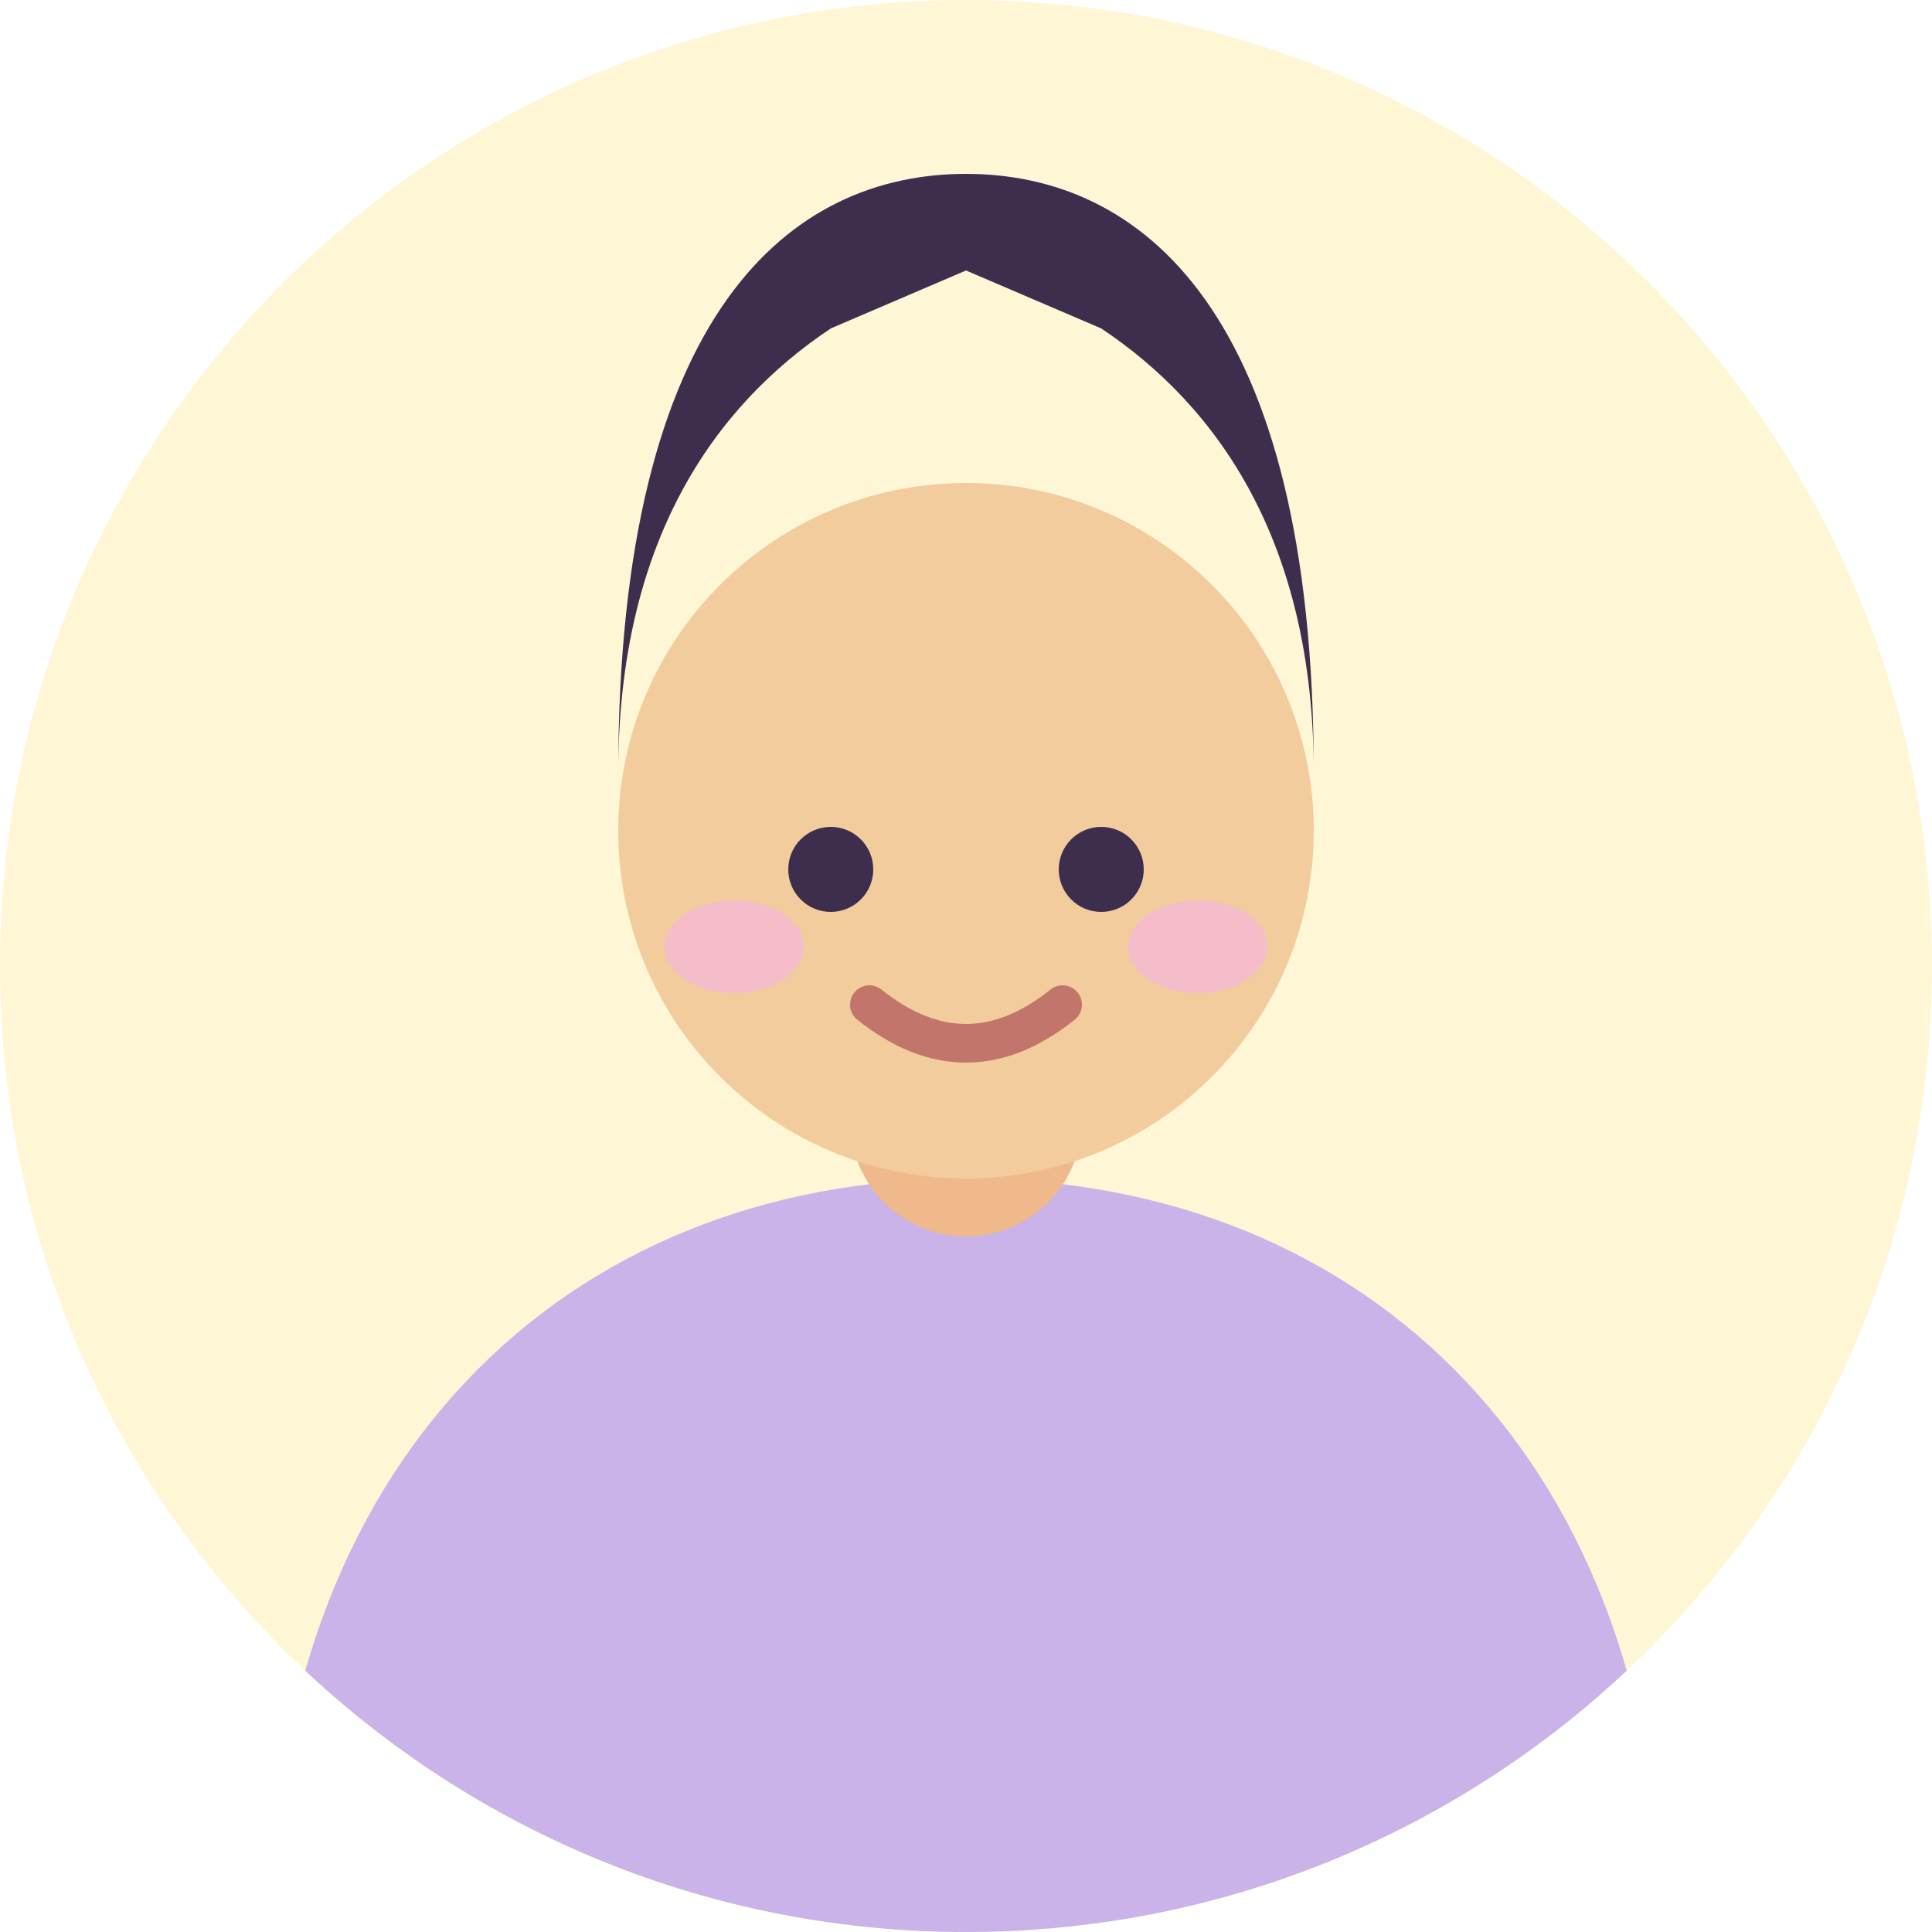
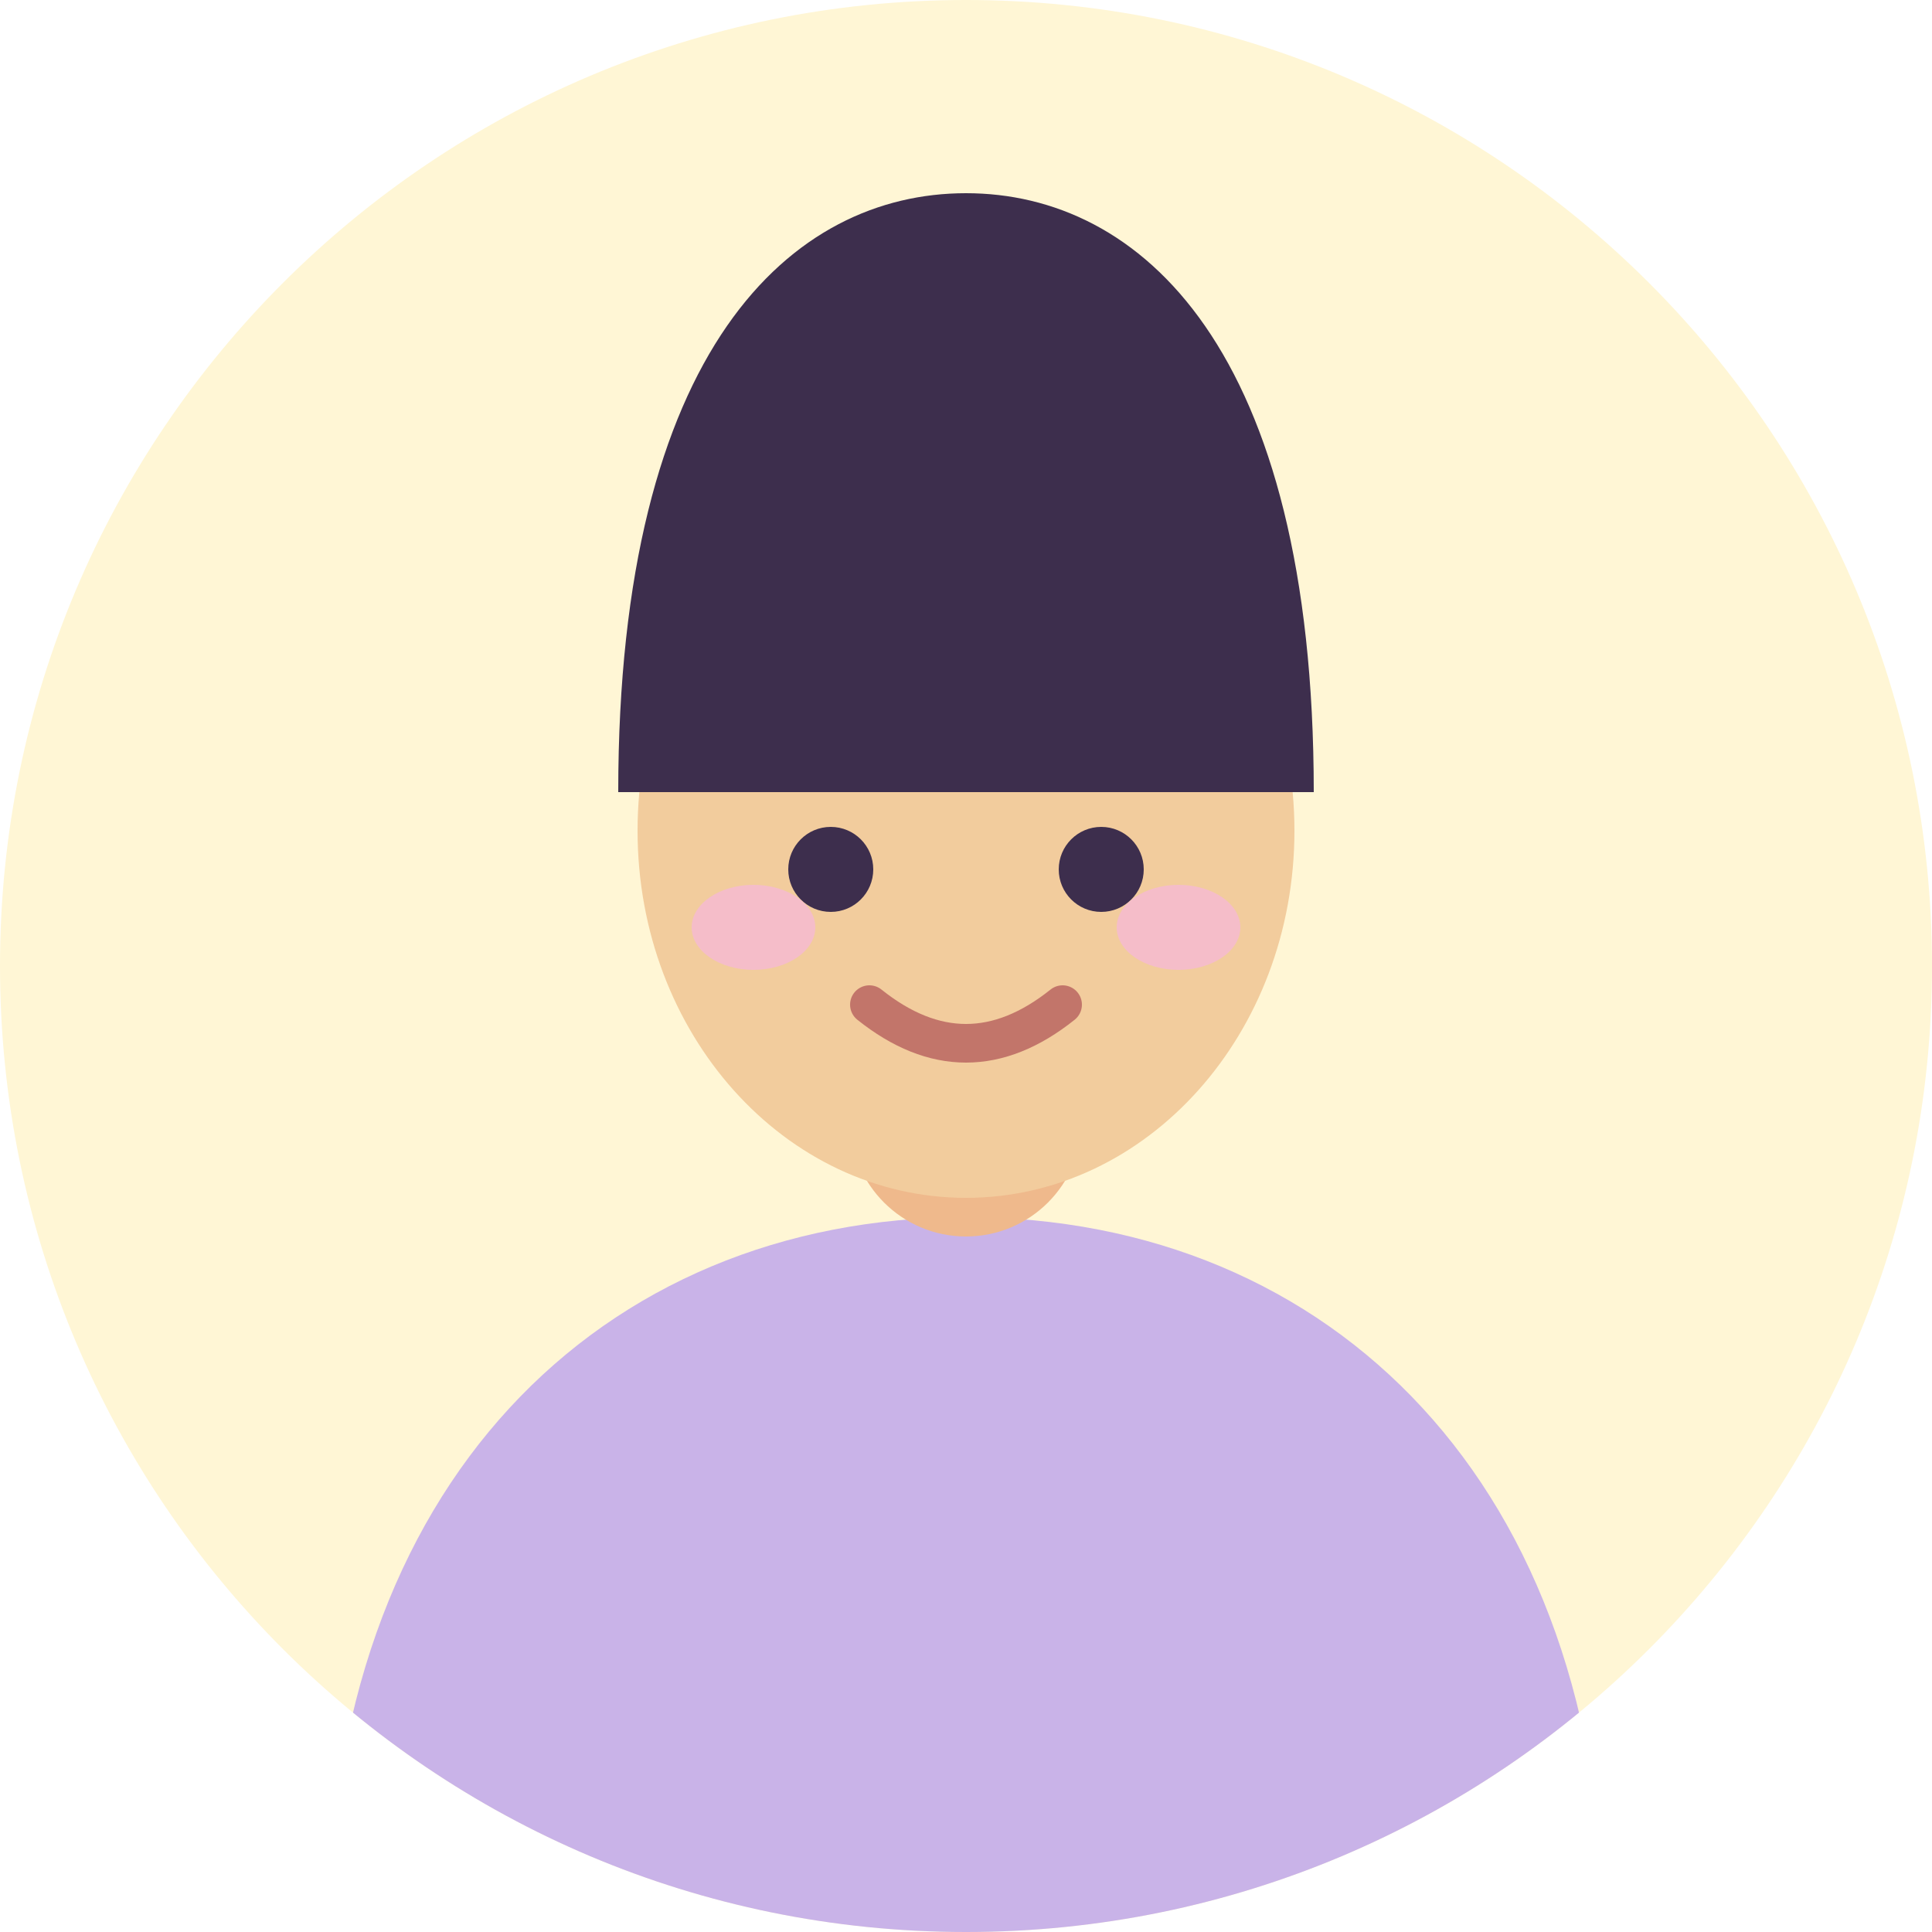
<svg xmlns="http://www.w3.org/2000/svg" viewBox="0 0 100 100" role="img" aria-label="Дмитрий">
  <defs>
    <clipPath id="clip">
      <circle cx="50" cy="50" r="50" />
    </clipPath>
  </defs>
  <g clip-path="url(#clip)">
    <rect width="100" height="100" fill="#fff6d5" />
-     <path d="M14 100 C14 76 29 61 50 61 C71 61 86 76 86 100 Z" fill="#c9b3e8" />
+     <path d="M17 100 C17 77 31 63 50 63 C69 63 83 77 83 100 Z" fill="#c9b3e8" />
    <rect x="44" y="48" width="12" height="16" rx="6" fill="#efb98c" />
-     <circle cx="50" cy="43" r="18" fill="#f2cc9d" />
-     <path d="M32 40 C32 16 41 9 50 9 C59 9 68 16 68 40 C68 28 63 21 57 17 L50 14 L43 17 C37 21 32 28 32 40 Z" fill="#3d2e4d" />
+     <ellipse cx="50" cy="43" rx="17" ry="19" fill="#f2cc9d" />
+     <path d="M32 41 C32 18 41 10 50 10 C59 10 68 18 68 41 Z" fill="#3d2e4d" />
    <circle cx="43" cy="45" r="2.2" fill="#3d2e4d" />
    <circle cx="57" cy="45" r="2.2" fill="#3d2e4d" />
    <path d="M45 52 Q50 56 55 52" stroke="#c2756a" stroke-width="2" fill="none" stroke-linecap="round" />
-     <ellipse cx="38" cy="49" rx="3.6" ry="2.4" fill="#f5b8d8" opacity="0.75" />
-     <ellipse cx="62" cy="49" rx="3.6" ry="2.4" fill="#f5b8d8" opacity="0.75" />
+     <ellipse cx="39" cy="48" rx="3.2" ry="2.2" fill="#f5b8d8" opacity="0.75" />
+     <ellipse cx="61" cy="48" rx="3.2" ry="2.2" fill="#f5b8d8" opacity="0.75" />
  </g>
</svg>
